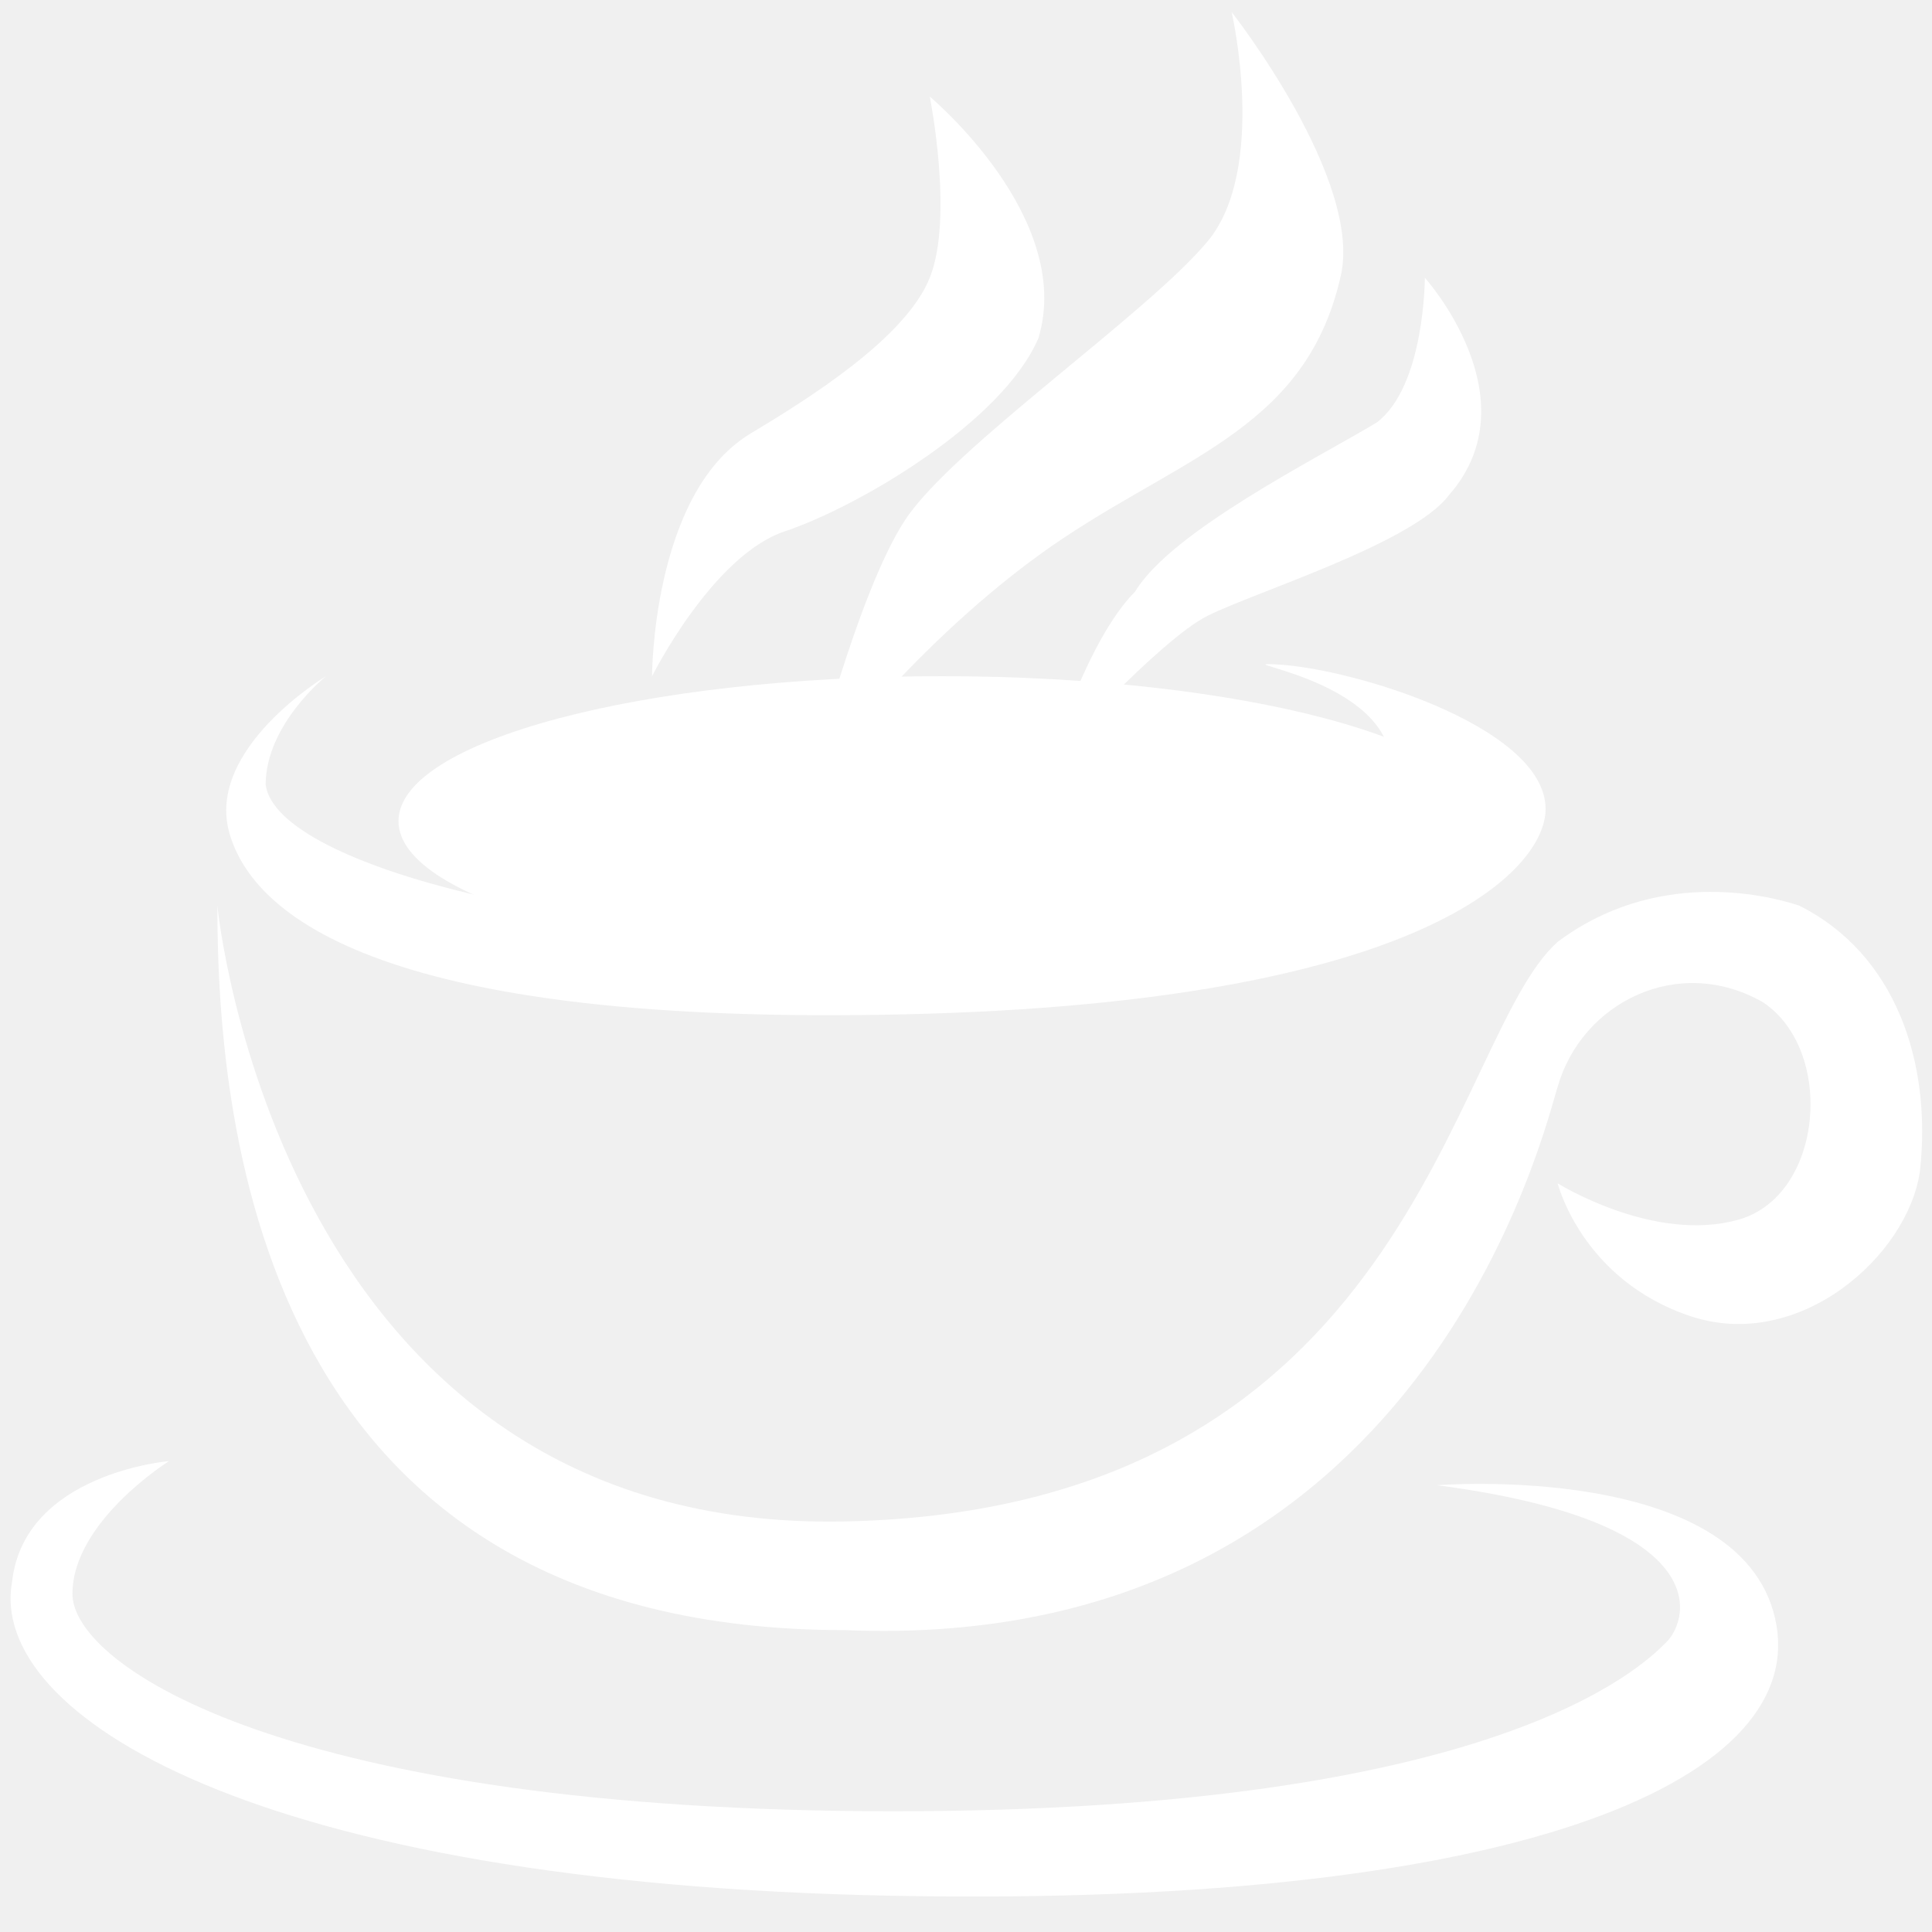
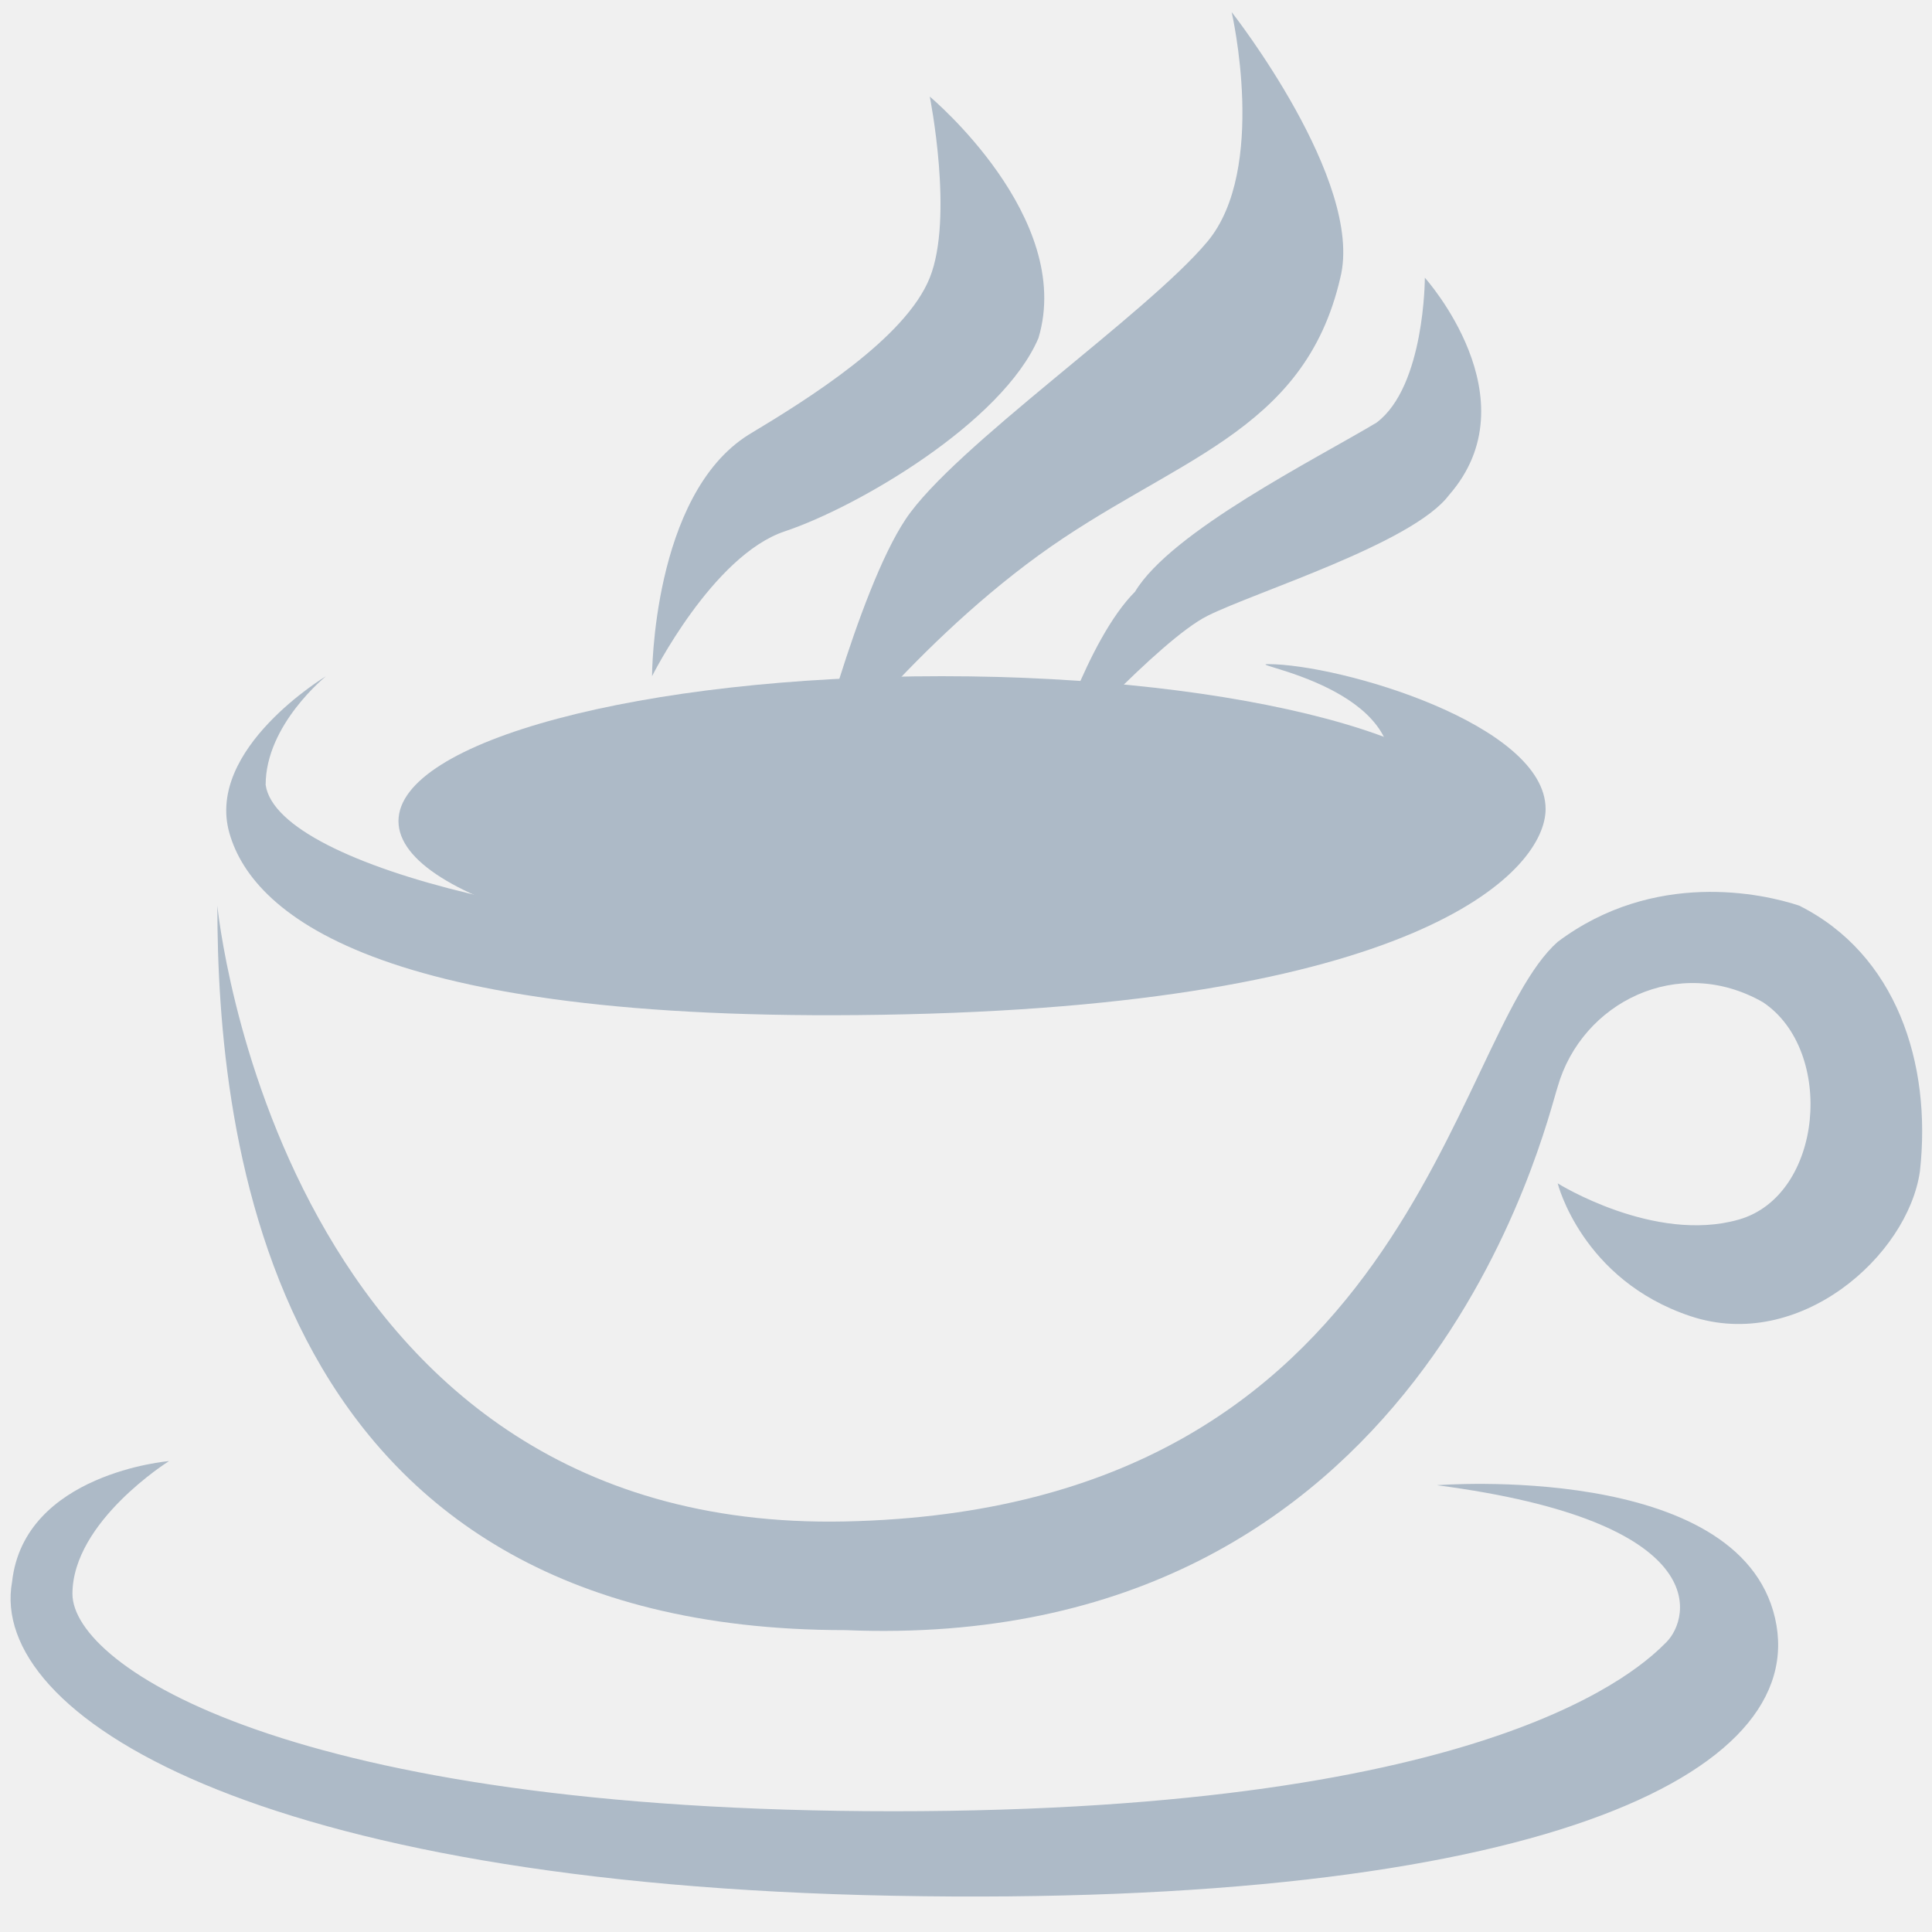
<svg xmlns="http://www.w3.org/2000/svg" t="1610670866836" class="icon" viewBox="0 0 1024 1024" version="1.1" p-id="39667" width="70" height="70">
  <defs>
    <style type="text/css" />
  </defs>
-   <path d="M211.2 435.2a288 76.8 0 1 0 576 0 288 76.8 0 1 0-576 0Z" fill="#fff" p-id="39668" />
-   <path d="M492.8 51.2s12.8 64 0 96-64 64-96 83.2c-51.2 32-51.2 128-51.2 128s32-64 70.4-76.8 115.2-57.6 134.4-102.4c19.2-64-57.6-128-57.6-128z" fill="#fff" p-id="39669" />
-   <path d="M652.8 6.4s19.2 83.2-12.8 121.6-134.4 108.8-160 147.2-51.2 140.8-51.2 140.8 51.2-70.4 121.6-121.6 140.8-64 160-147.2c12.8-51.2-57.6-140.8-57.6-140.8zM755.2 147.2s0 57.6-25.6 76.8c-32 19.2-108.8 57.6-128 89.6-25.6 25.6-44.8 89.6-44.8 89.6s57.6-64 83.2-76.8c25.6-12.8 108.8-38.4 128-64 44.8-51.2-12.8-115.2-12.8-115.2z" fill="#fff" p-id="39670" />
-   <path d="M172.8 358.4s-64 38.4-51.2 83.2 83.2 102.4 358.4 96c275.2-6.4 339.2-76.8 339.2-108.8 0-44.8-108.8-76.8-147.2-76.8-12.8 0 76.8 12.8 64 64-6.4 32-179.2 70.4-288 76.8-128 6.4-300.8-32-307.2-76.8 0-32 32-57.6 32-57.6z" fill="#fff" p-id="39671" />
-   <path d="M115.2 480s32 332.8 332.8 326.4 320-256 377.6-307.2c51.2-38.4 108.8-25.6 128-19.2 51.2 25.6 70.4 83.2 64 140.8-6.4 44.8-64 96-121.6 76.8s-70.4-70.4-70.4-70.4 51.2 32 96 19.2 51.2-89.6 12.8-115.2c-44.8-25.6-96 0-108.8 44.8-6.4 19.2-70.4 300.8-377.6 288-307.2 0-332.8-262.4-332.8-384z" fill="#fff" p-id="39672" />
-   <path d="M89.6 774.4s-51.2 32-51.2 70.4S153.6 960 473.6 960s396.8-76.8 409.6-89.6 25.6-64-121.6-83.2c0 0 160-12.8 179.2 70.4s-128 153.6-467.2 147.2-480-96-467.2-166.4c6.4-57.6 83.2-64 83.2-64z" fill="#fff" p-id="39673" />
+   <path d="M211.2 435.2a288 76.8 0 1 0 576 0 288 76.8 0 1 0-576 0Z" fill="#adbac7" p-id="39668" />
+   <path d="M492.8 51.2s12.8 64 0 96-64 64-96 83.2c-51.2 32-51.2 128-51.2 128s32-64 70.4-76.8 115.2-57.6 134.4-102.4c19.2-64-57.6-128-57.6-128z" fill="#adbac7" p-id="39669" />
+   <path d="M652.8 6.4s19.2 83.2-12.8 121.6-134.4 108.8-160 147.2-51.2 140.8-51.2 140.8 51.2-70.4 121.6-121.6 140.8-64 160-147.2c12.8-51.2-57.6-140.8-57.6-140.8zM755.2 147.2s0 57.6-25.6 76.8c-32 19.2-108.8 57.6-128 89.6-25.6 25.6-44.8 89.6-44.8 89.6s57.6-64 83.2-76.8c25.6-12.8 108.8-38.4 128-64 44.8-51.2-12.8-115.2-12.8-115.2z" fill="#adbac7" p-id="39670" />
+   <path d="M172.8 358.4s-64 38.4-51.2 83.2 83.2 102.4 358.4 96c275.2-6.4 339.2-76.8 339.2-108.8 0-44.8-108.8-76.8-147.2-76.8-12.8 0 76.8 12.8 64 64-6.4 32-179.2 70.4-288 76.8-128 6.4-300.8-32-307.2-76.8 0-32 32-57.6 32-57.6z" fill="#adbac7" p-id="39671" />
+   <path d="M115.2 480s32 332.8 332.8 326.4 320-256 377.6-307.2c51.2-38.4 108.8-25.6 128-19.2 51.2 25.6 70.4 83.2 64 140.8-6.4 44.8-64 96-121.6 76.8s-70.4-70.4-70.4-70.4 51.2 32 96 19.2 51.2-89.6 12.8-115.2c-44.8-25.6-96 0-108.8 44.8-6.4 19.2-70.4 300.8-377.6 288-307.2 0-332.8-262.4-332.8-384z" fill="#adbac7" p-id="39672" />
+   <path d="M89.6 774.4s-51.2 32-51.2 70.4S153.6 960 473.6 960s396.8-76.8 409.6-89.6 25.6-64-121.6-83.2c0 0 160-12.8 179.2 70.4s-128 153.6-467.2 147.2-480-96-467.2-166.4c6.4-57.6 83.2-64 83.2-64z" fill="#adbac7" p-id="39673" />
</svg>
